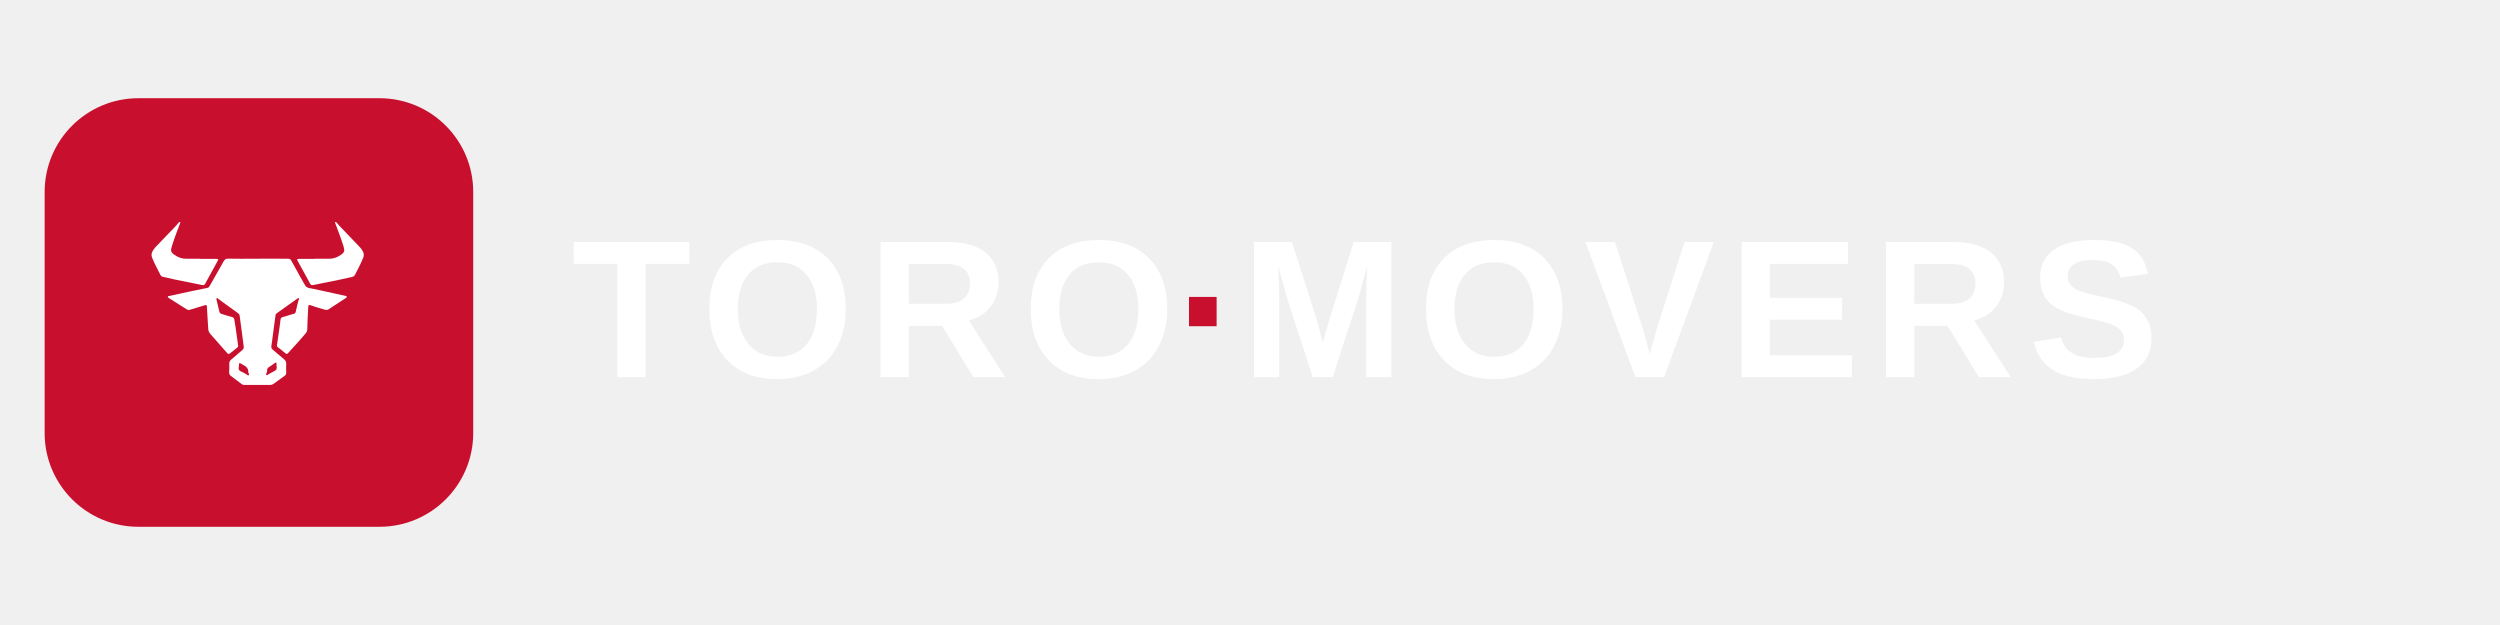
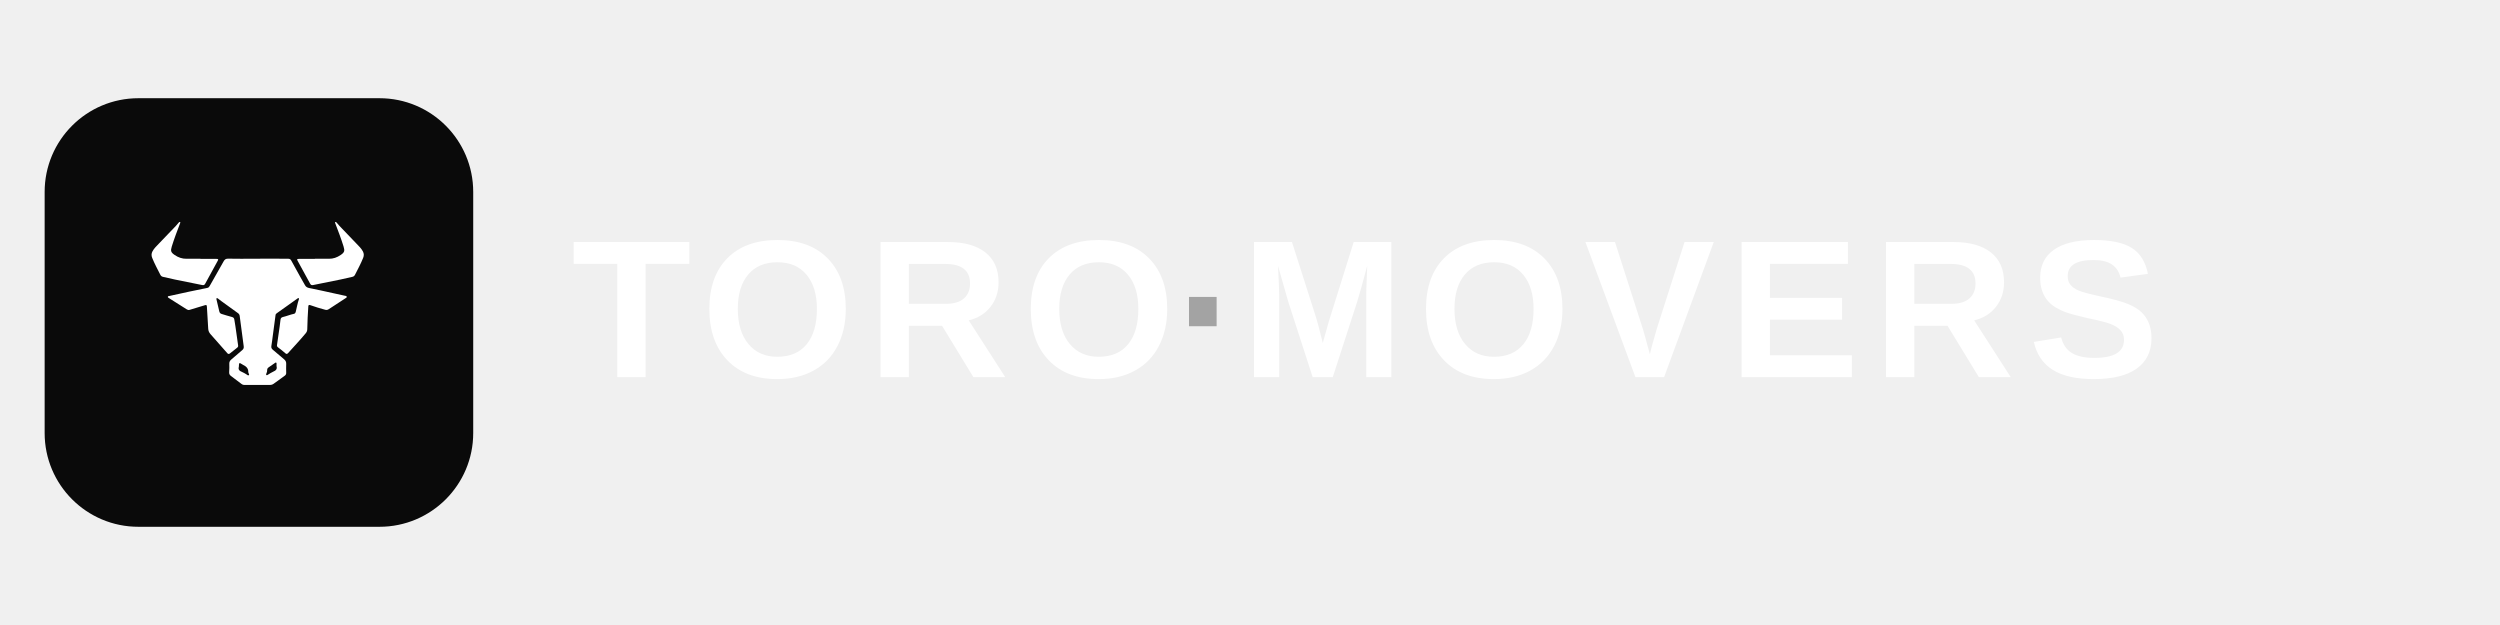
<svg xmlns="http://www.w3.org/2000/svg" viewBox="0 0 560 140">
-   <rect x="10" y="22" width="96" height="96" rx="21" fill="#C8102E" />
+   <rect x="10" y="22" width="96" height="96" rx="21" fill="#0A0A0A" />
  <svg x="27" y="44" width="62" height="49" viewBox="0 0 1142.01 893.65" fill="#FFFFFF">
    <style type="text/css">
	.st0{fill:none;}
- 	.st1{fill:#C8102E;}
+ 	.st1{fill:#E5E5E5;}
</style>
    <g>
      <path class="st0" d="M527.06,720.32c0.55-15.1-8.48-23.38-20.75-29.4c-0.94-0.46-1.84-1.02-2.73-1.58   c-14.65-9.28-14.65-9.28-15.45,9.49c-3.4,10.19,1.95,16.8,13.12,20.96c6.57,2.45,12.45,6.75,18.66,10.19   c2.9,1.6,5.9,5.46,9.05,3.31c3.79-2.58-0.24-6.07-0.97-9.16C527.69,722.86,527.02,721.58,527.06,720.32z" />
      <path class="st0" d="M605.08,710.94c0.11,5.36-0.76,10.37-3.37,15.14c-1.12,2.04-1.89,4.76,0.34,6.51c1.98,1.56,3.9-0.21,5.69-1.26   c7.46-4.37,14.57-9.56,22.47-12.88c10.63-4.48,16.9-10.45,13.44-22.75c0-2.88,0.04-5.76-0.01-8.64c-0.04-2.03,0.68-4.47-1.55-5.71   c-2.25-1.26-3.91,0.64-5.59,1.79c-8.2,5.64-16.41,11.28-24.56,17C608.19,702.76,604.97,705.92,605.08,710.94z" />
      <path d="M925.73,405.33c-16.43-3.68-32.88-7.26-49.33-10.84c-32.66-7.11-65.26-14.58-98.06-21c-8.13-1.59-13.45-4.87-17.29-11.76   c-6.79-12.17-13.86-24.18-20.63-36.36c-12.02-21.61-23.88-43.3-35.86-64.93c-2.52-4.56-5.64-7.65-11.7-7.69   c-47.13-0.36-94.26-0.97-148.67-0.1c-28.54,0-64.37,0.48-100.17-0.32c-9.61-0.21-14.33,3.33-18.59,10.95   c-19,33.98-38.35,67.77-57.56,101.64c-2.13,3.76-4.56,6.97-9.23,7.92c-25.53,5.2-51.06,10.37-76.54,15.8   c-27.02,5.76-53.99,11.77-80.96,17.72c-2.22,0.49-5.37,0.25-5.99,2.96c-0.6,2.63,2.08,4.11,4.01,5.34   c24.65,15.68,49.33,31.31,74.09,46.83c3.33,2.09,6.95,3.52,11.23,2.21c20.85-6.4,41.77-12.57,62.62-18.99   c7.4-2.28,8.76-1.48,9.23,6.27c1.81,29.96,3.88,59.9,5.4,89.88c0.45,8.91,3.38,16.08,9.29,22.71   c23.32,26.1,46.38,52.43,69.48,78.74c3.44,3.92,6.79,4.32,10.89,1.02c9.83-7.92,19.74-15.77,29.71-23.51   c3.21-2.5,4.68-5.27,4.03-9.49c-5.47-35.63-9.34-71.49-15.68-107c-1.1-6.18-3.99-8.8-9.89-10.36   c-14.23-3.76-28.28-8.25-42.38-12.49c-5.19-1.56-8.39-4.79-9.64-10.35c-3.69-16.43-7.7-32.78-11.59-49.16   c-0.43-1.8-1.16-3.84,0.52-5.17c2.1-1.66,4.11,0.05,5.7,1.2c4.91,3.53,9.55,7.43,14.44,10.98c22.57,16.39,45.14,32.76,67.81,49.01   c4.15,2.97,6.57,6.65,7.22,11.66c5.44,41.74,10.7,83.5,16.57,125.18c1.04,7.37-1.1,11.73-6.49,16.21   c-15.18,12.61-29.94,25.73-44.95,38.56c-5.29,4.52-8.29,9.62-8.04,17.03c0.4,11.57,0.3,23.2-0.55,34.74   c-0.53,7.24,2.03,11.97,7.55,16.07c14.79,10.98,29.49,22.09,44.08,33.32c3.35,2.58,6.87,3.66,10.95,3.65   c35.82-0.09,71.64-0.19,107.46-0.18c4.96,0,9.07-1.44,13.1-4.43c15.21-11.3,30.59-22.37,46.03-33.36   c4.25-3.03,6.27-6.63,6.17-11.93c-0.24-12.37-0.49-24.77,0.02-37.13c0.34-8.2-2.7-13.94-8.87-19.04   c-15.61-12.92-30.8-26.34-46.39-39.28c-5.23-4.34-7.12-8.95-5.92-15.81c2.35-13.48,3.85-27.1,5.66-40.67   c3.87-28.95,7.71-57.9,11.58-86.84c0.45-3.39,2.56-5.45,5.31-7.38c17.01-11.95,33.9-24.07,50.81-36.14   c11.35-8.1,22.65-16.26,34.03-24.32c1.66-1.17,3.57-2.8,5.71-1.21c1.45,1.07,1,2.88,0.46,4.39c-5.99,16.66-8.58,34.18-12.96,51.25   c-1.08,4.2-3.12,7.65-7.29,8.53c-15.49,3.26-30.09,9.55-45.42,13.16c-7.01,1.65-9.62,5.26-10.29,11.79   c-0.96,9.42-2.17,18.83-3.49,28.21c-3.56,25.28-7.2,50.55-10.93,75.8c-0.63,4.24,1.04,6.99,4.21,9.44   c10.21,7.87,20.62,15.5,30.12,24.27c3.76,3.47,7.18,4.13,11.33-0.52c24.38-27.28,49.66-53.77,72.97-82.01   c4.05-4.91,6.13-10.01,6.29-16.47c0.78-31.33,1.99-62.64,4.25-93.91c0.43-5.87,2.47-7.51,7.96-5.54   c20.3,7.27,40.92,13.49,61.76,19.08c5.76,1.55,10,0.67,14.7-2.43c22.85-15.07,45.83-29.95,68.77-44.89   c2.4-1.56,5.82-2.72,5.36-6.12C932.74,405.65,928.66,405.98,925.73,405.33z M528.97,733.3c-3.16,2.15-6.15-1.71-9.05-3.31   c-6.21-3.44-12.09-7.74-18.66-10.19c-11.17-4.16-16.51-10.78-13.12-20.96c0.8-18.77,0.8-18.77,15.45-9.49   c0.89,0.56,1.79,1.12,2.73,1.58c12.27,6.02,21.3,14.3,20.75,29.4c-0.05,1.26,0.63,2.54,0.93,3.82   C528.72,727.22,532.76,730.72,528.97,733.3z M636.5,683.14c1.67-1.15,3.33-3.05,5.59-1.79c2.22,1.24,1.51,3.68,1.55,5.71   c0.06,2.88,0.01,5.76,0.01,8.64c3.46,12.3-2.81,18.28-13.44,22.75c-7.9,3.32-15.02,8.51-22.47,12.88   c-1.79,1.05-3.71,2.82-5.69,1.26c-2.23-1.76-1.46-4.48-0.34-6.51c2.61-4.77,3.49-9.78,3.37-15.14c-0.11-5.02,3.12-8.18,6.86-10.81   C620.09,694.41,628.3,688.78,636.5,683.14z" />
      <path d="M336.53,361.08c6.53,1.37,9.8,0.17,13.07-5.97c16.71-31.34,33.94-62.41,51.11-93.5c3.73-6.75,3.12-8.3-4.49-8.32   c-22.12-0.07-44.23-0.02-66.35-0.02c0-0.2,0-0.4,0-0.6c-19.22,0-38.45-0.27-57.66,0.08c-18.1,0.33-34.03-5.5-48.75-15.5   c-15.84-10.76-17.64-16.92-12.02-35.15c9.93-32.23,22.08-63.64,34.05-95.12c0.71-1.87,2.42-4.14,0.02-5.65   c-2.18-1.37-4.02,0.56-5.39,2.1c-4.02,4.52-7.68,9.37-11.84,13.74c-23.45,24.56-47.03,49-70.51,73.54   c-9.63,10.07-19.94,19.6-26.4,32.27c-4.32,8.47-4.38,16.99-0.86,25.85c9.54,24,21.92,46.61,33.52,69.61   c2.44,4.85,5.75,7.75,11.15,8.91c16.45,3.54,32.77,7.68,49.25,11.07C261.78,346.08,299.22,353.28,336.53,361.08z" />
      <path d="M1000.27,222.98c-6.46-12.67-16.77-22.2-26.4-32.27c-23.48-24.54-47.06-48.97-70.51-73.54   c-4.17-4.37-7.83-9.22-11.84-13.74c-1.37-1.54-3.21-3.47-5.39-2.1c-2.4,1.51-0.7,3.77,0.02,5.65   c11.97,31.48,24.12,62.9,34.05,95.12c5.62,18.22,3.82,24.38-12.02,35.15c-14.72,10-30.65,15.83-48.75,15.5   c-19.22-0.35-38.44-0.08-57.66-0.08c0,0.2,0,0.4,0,0.6c-22.12,0-44.23-0.04-66.35,0.02c-7.61,0.02-8.21,1.57-4.49,8.32   c17.17,31.1,34.4,62.16,51.11,93.5c3.27,6.14,6.54,7.33,13.07,5.97c37.31-7.8,74.75-15,112.09-22.67   c16.48-3.39,32.8-7.53,49.25-11.07c5.4-1.16,8.71-4.07,11.15-8.91c11.6-23,23.98-45.61,33.52-69.61   C1004.65,239.96,1004.59,231.45,1000.27,222.98z" />
    </g>
  </svg>
-   <text x="128" y="72" font-family="Schibsted Grotesk, Arial, sans-serif" font-size="44" font-weight="700" letter-spacing="3" fill="#FFFFFF" dominant-baseline="middle">TORO<tspan fill="#C8102E">·</tspan>MOVERS</text>
+   <text x="128" y="72" font-family="Schibsted Grotesk, Arial, sans-serif" font-size="44" font-weight="700" letter-spacing="3" fill="#FFFFFF" dominant-baseline="middle">TORO<tspan fill="#A3A3A3">·</tspan>MOVERS</text>
</svg>
